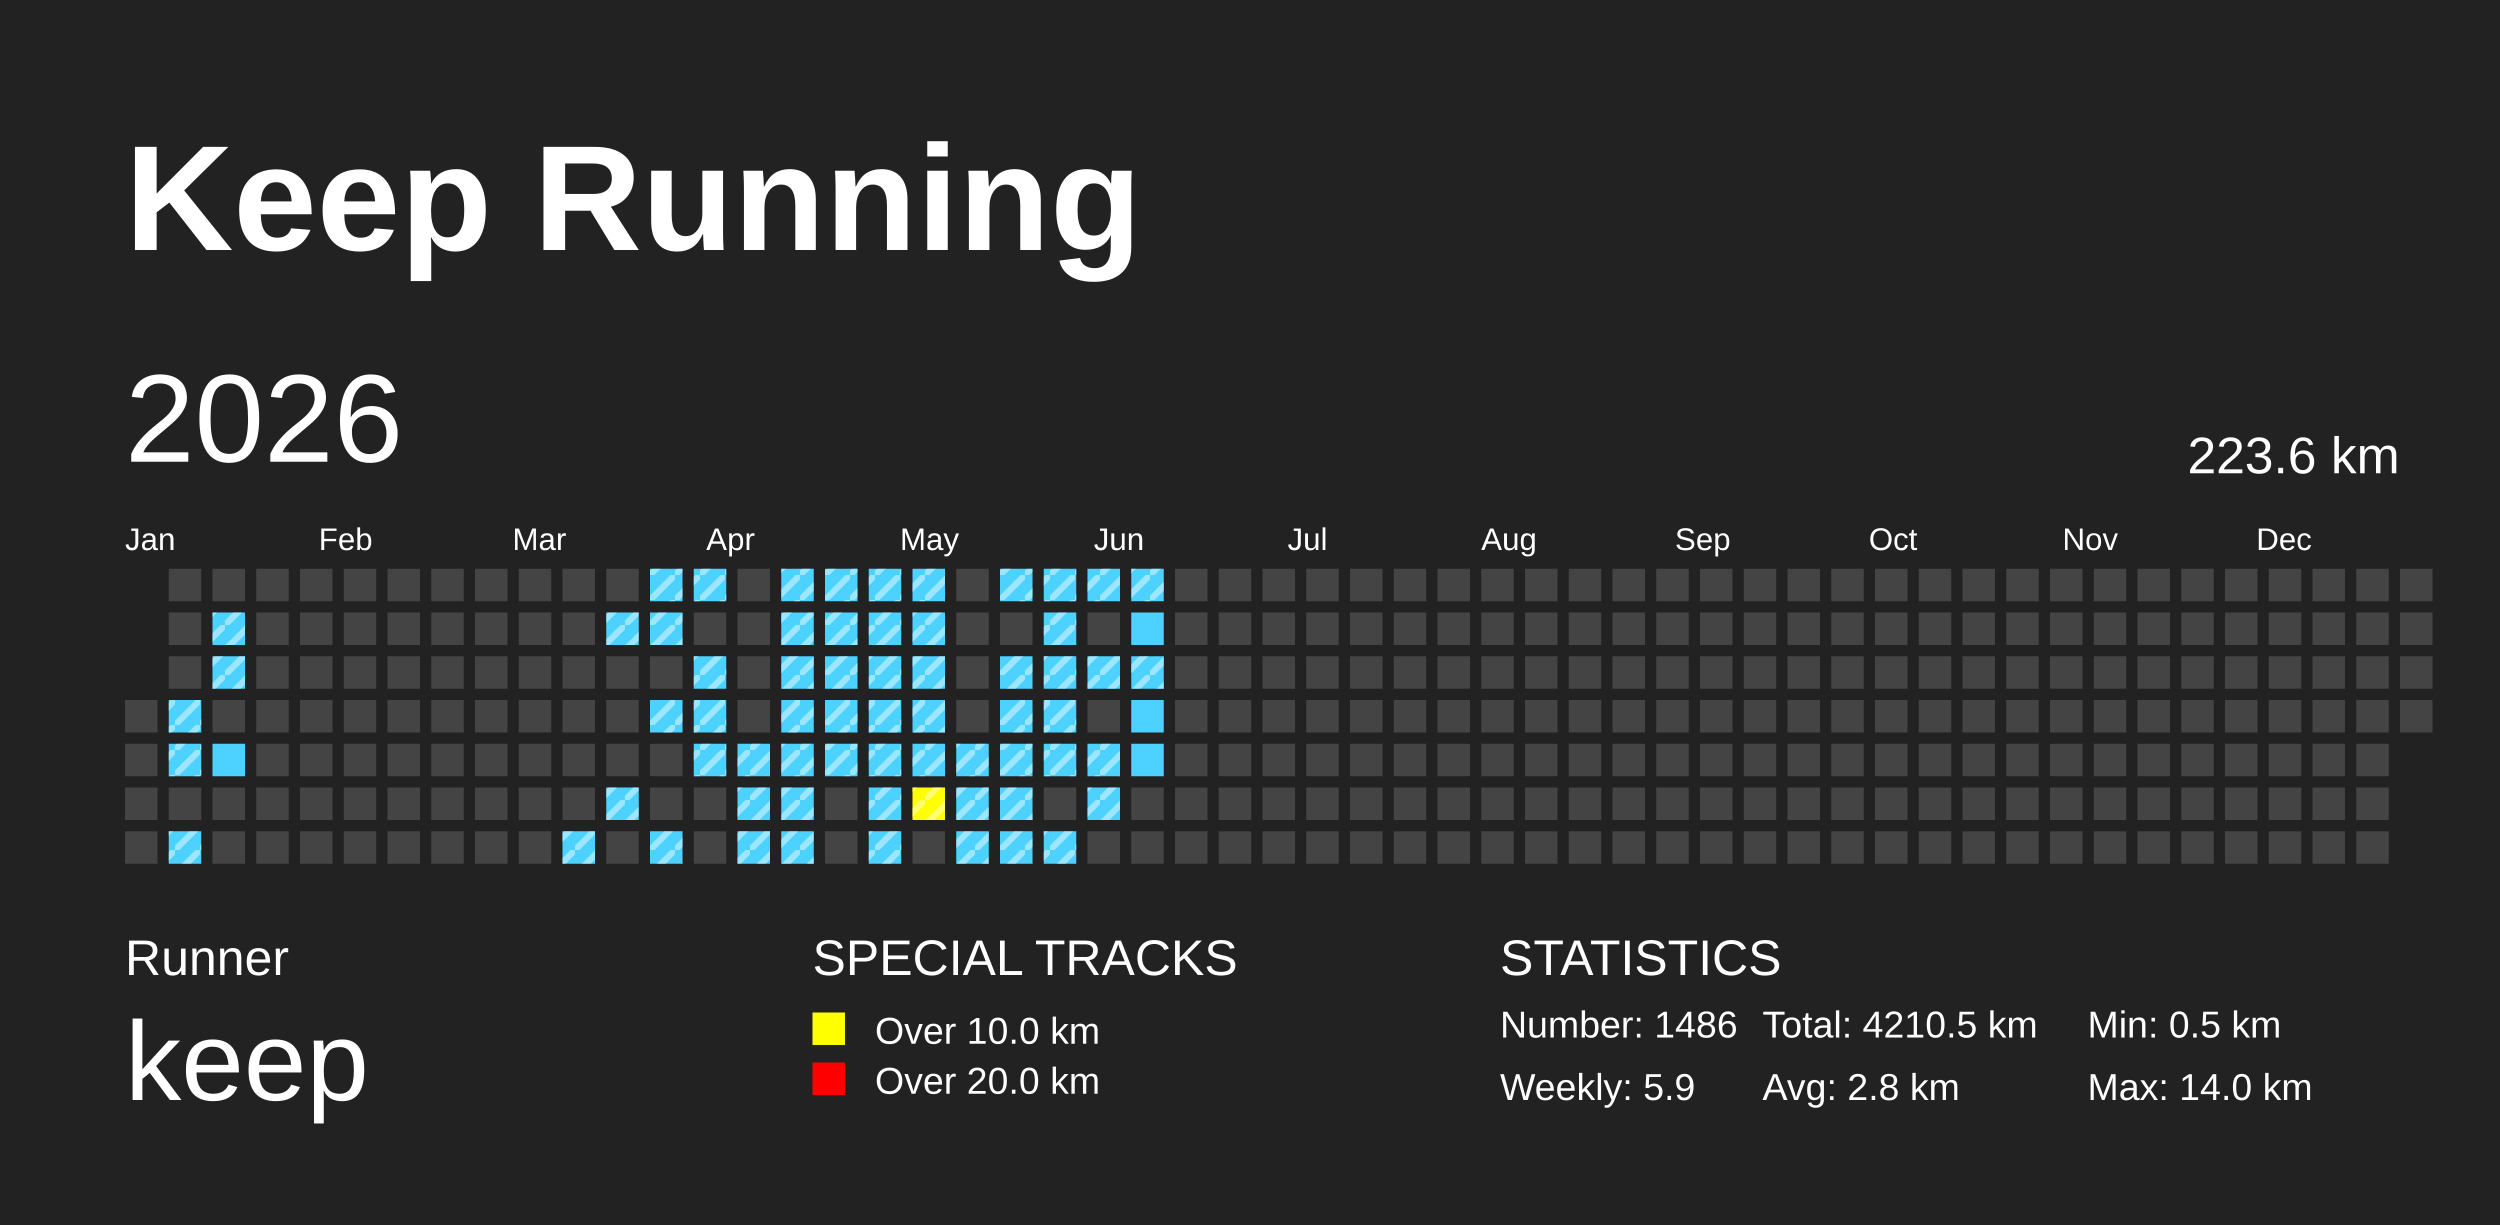
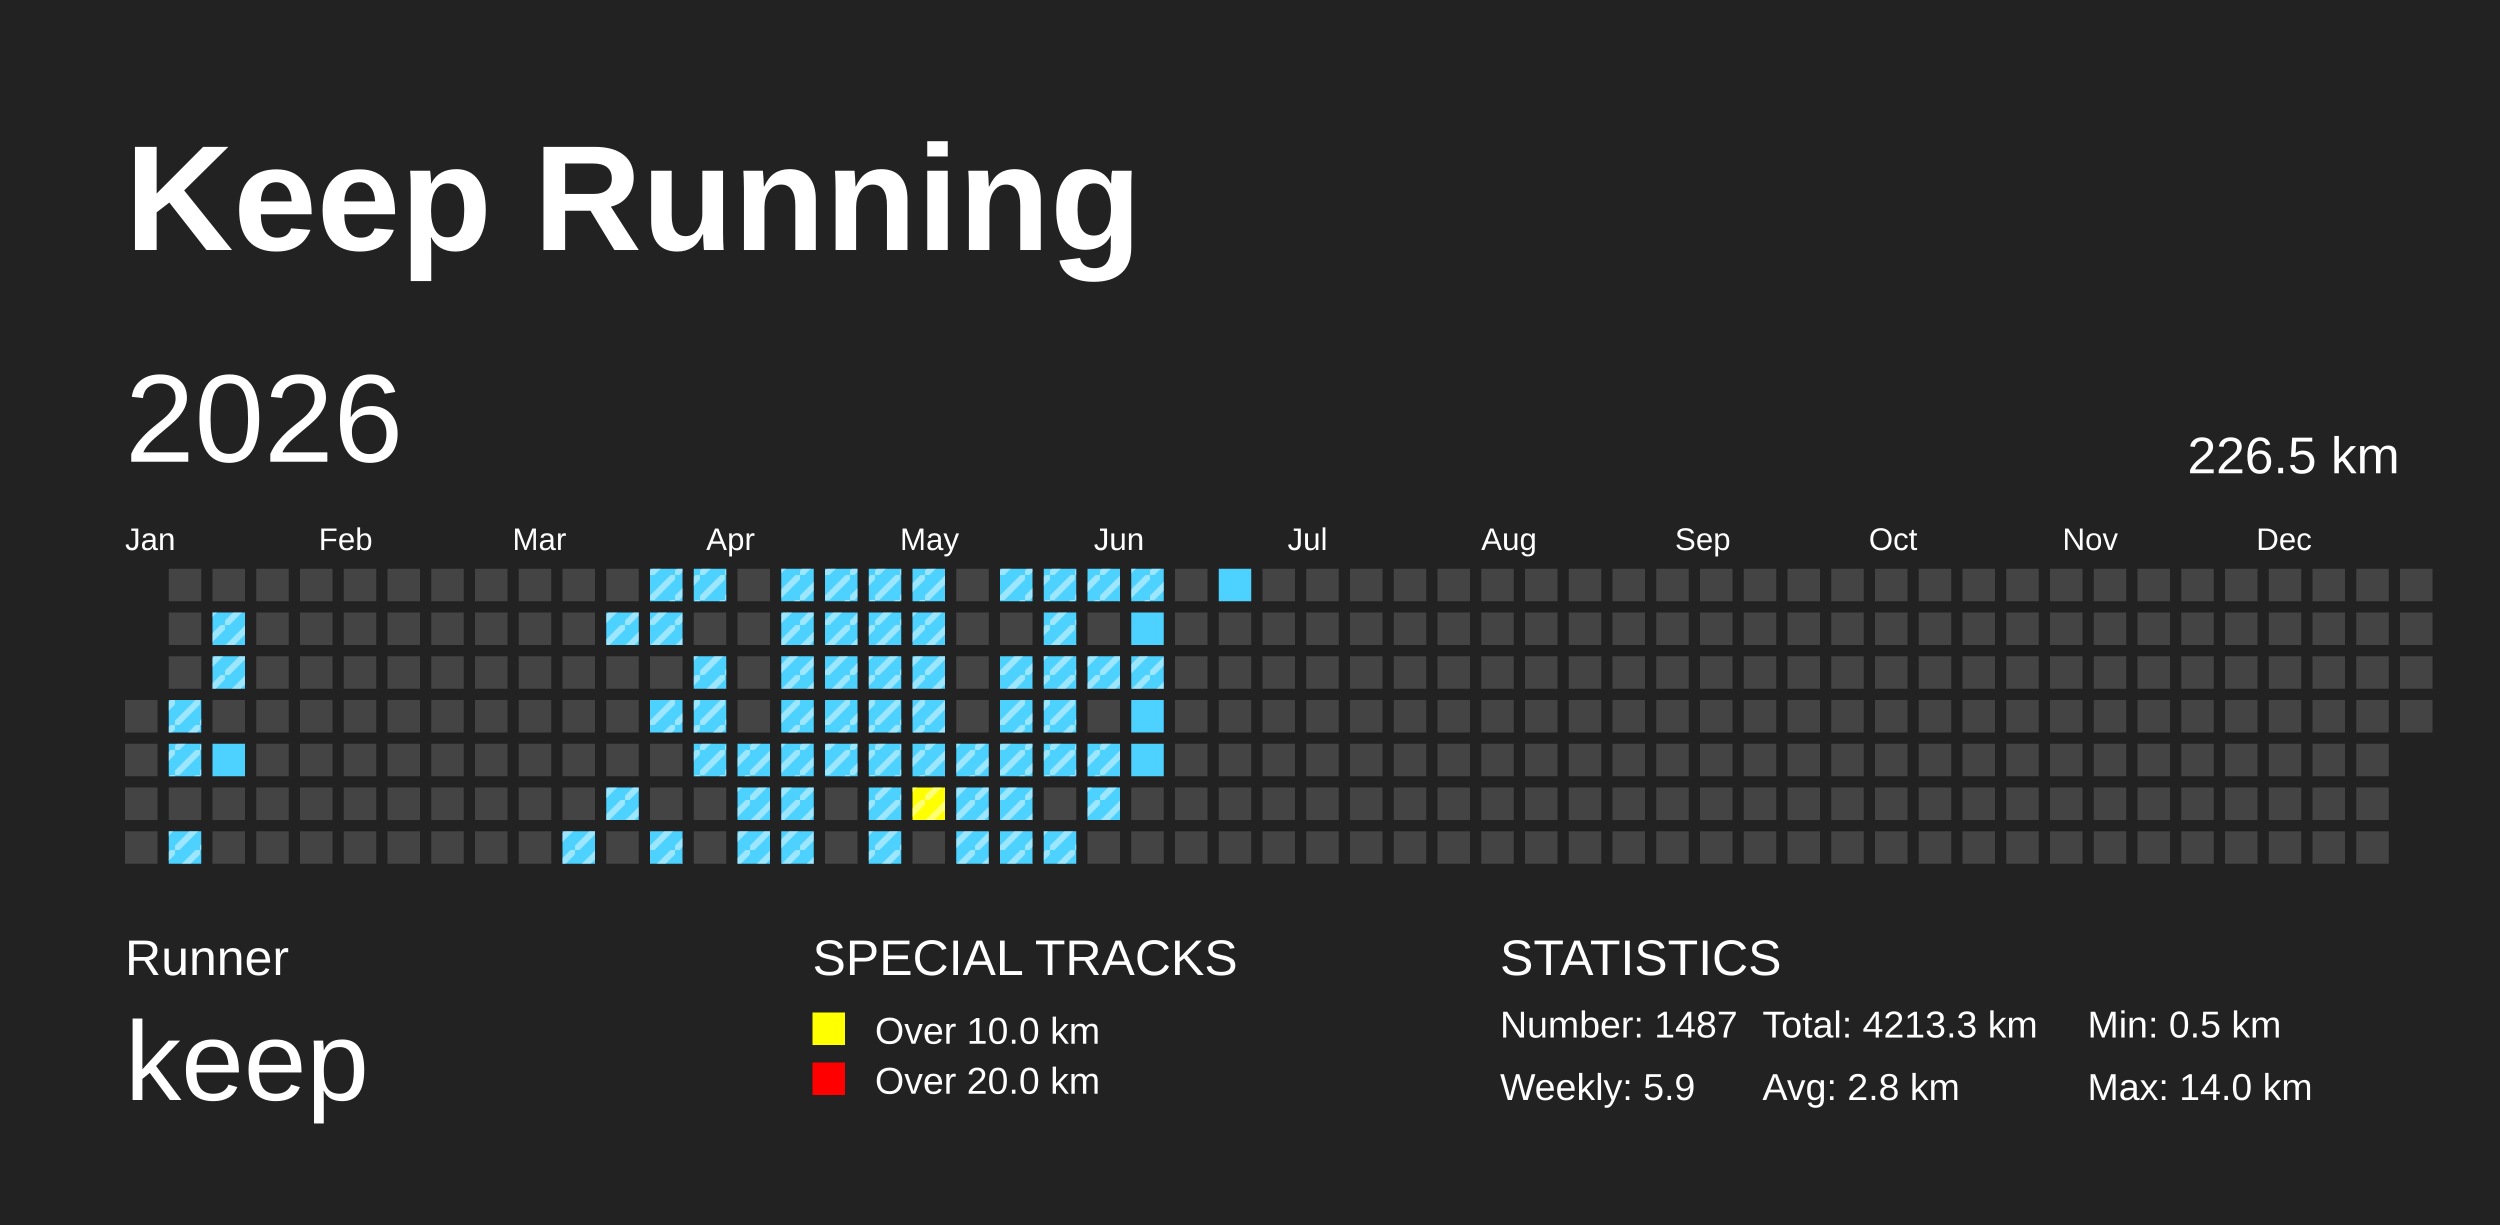
<svg xmlns="http://www.w3.org/2000/svg" baseProfile="full" height="98mm" version="1.1" viewBox="0,0,200,98" width="200mm">
  <defs>
    <pattern height="2" id="indoor-stripe" patternUnits="userSpaceOnUse" width="2">
      <line stroke="white" stroke-opacity="0.45" stroke-width="0.5" x1="0" x2="2" y1="2" y2="0" />
    </pattern>
  </defs>
  <rect fill="#222222" height="98" width="200" x="0" y="0" />
  <text fill="#FFFFFF" style="font-size:12px; font-family:Arial; font-weight:bold;" x="10" y="20">Keep Running</text>
  <text fill="#FFFFFF" style="font-size:4px; font-family:Arial" x="10" y="78">Runner</text>
  <text fill="#FFFFFF" style="font-size:9px; font-family:Arial" x="10" y="88">keep</text>
  <text fill="#FFFFFF" style="font-size:4px; font-family:Arial" x="65" y="78">SPECIAL TRACKS</text>
  <rect fill="yellow" height="2.6" width="2.6" x="65" y="81" />
  <text fill="#FFFFFF" style="font-size:3px; font-family:Arial" x="70" y="83.5">Over 10.0 km</text>
  <rect fill="red" height="2.6" width="2.6" x="65" y="85" />
  <text fill="#FFFFFF" style="font-size:3px; font-family:Arial" x="70" y="87.5">Over 20.0 km</text>
  <text fill="#FFFFFF" style="font-size:4px; font-family:Arial" x="120" y="78">STATISTICS</text>
-   <text fill="#FFFFFF" style="font-size:3px; font-family:Arial" x="120" y="83">Number: 1486</text>
+   <text fill="#FFFFFF" style="font-size:3px; font-family:Arial" x="120" y="83">Number: 1487</text>
  <text fill="#FFFFFF" style="font-size:3px; font-family:Arial" x="120" y="88">Weekly: 5.9</text>
-   <text fill="#FFFFFF" style="font-size:3px; font-family:Arial" x="141" y="83">Total: 4210.5 km</text>
+   <text fill="#FFFFFF" style="font-size:3px; font-family:Arial" x="141" y="83">Total: 4213.3 km</text>
  <text fill="#FFFFFF" style="font-size:3px; font-family:Arial" x="141" y="88">Avg: 2.8 km</text>
  <text fill="#FFFFFF" style="font-size:3px; font-family:Arial" x="167" y="83">Min: 0.5 km</text>
  <text fill="#FFFFFF" style="font-size:3px; font-family:Arial" x="167" y="88">Max: 14.0 km</text>
  <text dominant-baseline="hanging" fill="#FFFFFF" style="font-size:10.0px; font-family:Arial;" x="10" y="30">2026</text>
-   <text dominant-baseline="hanging" fill="#FFFFFF" style="font-size:4.125px; font-family:Arial;" x="175" y="35">223.6 km</text>
+   <text dominant-baseline="hanging" fill="#FFFFFF" style="font-size:4.125px; font-family:Arial;" x="175" y="35">226.5 km</text>
  <text fill="#FFFFFF" style="font-size:2.5px; font-family:Arial" x="10.0" y="44">Jan</text>
  <text fill="#FFFFFF" style="font-size:2.5px; font-family:Arial" x="25.5" y="44">Feb</text>
  <text fill="#FFFFFF" style="font-size:2.5px; font-family:Arial" x="41.0" y="44">Mar</text>
  <text fill="#FFFFFF" style="font-size:2.5px; font-family:Arial" x="56.5" y="44">Apr</text>
  <text fill="#FFFFFF" style="font-size:2.5px; font-family:Arial" x="72.0" y="44">May</text>
  <text fill="#FFFFFF" style="font-size:2.5px; font-family:Arial" x="87.5" y="44">Jun</text>
  <text fill="#FFFFFF" style="font-size:2.5px; font-family:Arial" x="103.0" y="44">Jul</text>
  <text fill="#FFFFFF" style="font-size:2.5px; font-family:Arial" x="118.5" y="44">Aug</text>
  <text fill="#FFFFFF" style="font-size:2.5px; font-family:Arial" x="134.0" y="44">Sep</text>
  <text fill="#FFFFFF" style="font-size:2.5px; font-family:Arial" x="149.5" y="44">Oct</text>
  <text fill="#FFFFFF" style="font-size:2.5px; font-family:Arial" x="165.0" y="44">Nov</text>
  <text fill="#FFFFFF" style="font-size:2.5px; font-family:Arial" x="180.5" y="44">Dec</text>
  <rect fill="#444444" height="2.6" width="2.6" x="10.0" y="56.0" />
  <rect fill="#444444" height="2.6" width="2.6" x="10.0" y="59.5" />
  <rect fill="#444444" height="2.6" width="2.6" x="10.0" y="63.0" />
  <rect fill="#444444" height="2.6" width="2.6" x="10.0" y="66.5" />
  <rect fill="#444444" height="2.6" width="2.6" x="13.5" y="45.5" />
  <rect fill="#444444" height="2.6" width="2.6" x="13.5" y="49.0" />
  <rect fill="#444444" height="2.6" width="2.6" x="13.5" y="52.5" />
  <rect fill="#4DD2FF" height="2.6" width="2.6" x="13.5" y="56.0" />
  <rect fill="url(#indoor-stripe)" height="2.6" style="pointer-events: none;" width="2.6" x="13.5" y="56.0" />
  <rect fill="#4DD2FF" height="2.6" width="2.6" x="13.5" y="59.5" />
  <rect fill="url(#indoor-stripe)" height="2.6" style="pointer-events: none;" width="2.6" x="13.5" y="59.5" />
  <rect fill="#444444" height="2.6" width="2.6" x="13.5" y="63.0" />
  <rect fill="#4DD2FF" height="2.6" width="2.6" x="13.5" y="66.5" />
  <rect fill="url(#indoor-stripe)" height="2.6" style="pointer-events: none;" width="2.6" x="13.5" y="66.5" />
  <rect fill="#444444" height="2.6" width="2.6" x="17.0" y="45.5" />
  <rect fill="#4DD2FF" height="2.6" width="2.6" x="17.0" y="49.0" />
  <rect fill="url(#indoor-stripe)" height="2.6" style="pointer-events: none;" width="2.6" x="17.0" y="49.0" />
  <rect fill="#4DD2FF" height="2.6" width="2.6" x="17.0" y="52.5" />
  <rect fill="url(#indoor-stripe)" height="2.6" style="pointer-events: none;" width="2.6" x="17.0" y="52.5" />
  <rect fill="#444444" height="2.6" width="2.6" x="17.0" y="56.0" />
  <rect fill="#4DD2FF" height="2.6" width="2.6" x="17.0" y="59.5" />
  <rect fill="#444444" height="2.6" width="2.6" x="17.0" y="63.0" />
  <rect fill="#444444" height="2.6" width="2.6" x="17.0" y="66.5" />
  <rect fill="#444444" height="2.6" width="2.6" x="20.5" y="45.5" />
  <rect fill="#444444" height="2.6" width="2.6" x="20.5" y="49.0" />
  <rect fill="#444444" height="2.6" width="2.6" x="20.5" y="52.5" />
  <rect fill="#444444" height="2.6" width="2.6" x="20.5" y="56.0" />
  <rect fill="#444444" height="2.6" width="2.6" x="20.5" y="59.5" />
  <rect fill="#444444" height="2.6" width="2.6" x="20.5" y="63.0" />
  <rect fill="#444444" height="2.6" width="2.6" x="20.5" y="66.5" />
  <rect fill="#444444" height="2.6" width="2.6" x="24.0" y="45.5" />
  <rect fill="#444444" height="2.6" width="2.6" x="24.0" y="49.0" />
  <rect fill="#444444" height="2.6" width="2.6" x="24.0" y="52.5" />
  <rect fill="#444444" height="2.6" width="2.6" x="24.0" y="56.0" />
  <rect fill="#444444" height="2.6" width="2.6" x="24.0" y="59.5" />
  <rect fill="#444444" height="2.6" width="2.6" x="24.0" y="63.0" />
  <rect fill="#444444" height="2.6" width="2.6" x="24.0" y="66.5" />
  <rect fill="#444444" height="2.6" width="2.6" x="27.5" y="45.5" />
  <rect fill="#444444" height="2.6" width="2.6" x="27.5" y="49.0" />
  <rect fill="#444444" height="2.6" width="2.6" x="27.5" y="52.5" />
  <rect fill="#444444" height="2.6" width="2.6" x="27.5" y="56.0" />
  <rect fill="#444444" height="2.6" width="2.6" x="27.5" y="59.5" />
  <rect fill="#444444" height="2.6" width="2.6" x="27.5" y="63.0" />
  <rect fill="#444444" height="2.6" width="2.6" x="27.5" y="66.5" />
  <rect fill="#444444" height="2.6" width="2.6" x="31.0" y="45.5" />
  <rect fill="#444444" height="2.6" width="2.6" x="31.0" y="49.0" />
  <rect fill="#444444" height="2.6" width="2.6" x="31.0" y="52.5" />
  <rect fill="#444444" height="2.6" width="2.6" x="31.0" y="56.0" />
  <rect fill="#444444" height="2.6" width="2.6" x="31.0" y="59.5" />
  <rect fill="#444444" height="2.6" width="2.6" x="31.0" y="63.0" />
  <rect fill="#444444" height="2.6" width="2.6" x="31.0" y="66.5" />
  <rect fill="#444444" height="2.6" width="2.6" x="34.5" y="45.5" />
  <rect fill="#444444" height="2.6" width="2.6" x="34.5" y="49.0" />
  <rect fill="#444444" height="2.6" width="2.6" x="34.5" y="52.5" />
  <rect fill="#444444" height="2.6" width="2.6" x="34.5" y="56.0" />
  <rect fill="#444444" height="2.6" width="2.6" x="34.5" y="59.5" />
  <rect fill="#444444" height="2.6" width="2.6" x="34.5" y="63.0" />
  <rect fill="#444444" height="2.6" width="2.6" x="34.5" y="66.5" />
  <rect fill="#444444" height="2.6" width="2.6" x="38.0" y="45.5" />
  <rect fill="#444444" height="2.6" width="2.6" x="38.0" y="49.0" />
  <rect fill="#444444" height="2.6" width="2.6" x="38.0" y="52.5" />
  <rect fill="#444444" height="2.6" width="2.6" x="38.0" y="56.0" />
  <rect fill="#444444" height="2.6" width="2.6" x="38.0" y="59.5" />
  <rect fill="#444444" height="2.6" width="2.6" x="38.0" y="63.0" />
  <rect fill="#444444" height="2.6" width="2.6" x="38.0" y="66.5" />
  <rect fill="#444444" height="2.6" width="2.6" x="41.5" y="45.5" />
  <rect fill="#444444" height="2.6" width="2.6" x="41.5" y="49.0" />
  <rect fill="#444444" height="2.6" width="2.6" x="41.5" y="52.5" />
  <rect fill="#444444" height="2.6" width="2.6" x="41.5" y="56.0" />
  <rect fill="#444444" height="2.6" width="2.6" x="41.5" y="59.5" />
  <rect fill="#444444" height="2.6" width="2.6" x="41.5" y="63.0" />
  <rect fill="#444444" height="2.6" width="2.6" x="41.5" y="66.5" />
  <rect fill="#444444" height="2.6" width="2.6" x="45.0" y="45.5" />
  <rect fill="#444444" height="2.6" width="2.6" x="45.0" y="49.0" />
  <rect fill="#444444" height="2.6" width="2.6" x="45.0" y="52.5" />
  <rect fill="#444444" height="2.6" width="2.6" x="45.0" y="56.0" />
  <rect fill="#444444" height="2.6" width="2.6" x="45.0" y="59.5" />
  <rect fill="#444444" height="2.6" width="2.6" x="45.0" y="63.0" />
  <rect fill="#4DD2FF" height="2.6" width="2.6" x="45.0" y="66.5" />
  <rect fill="url(#indoor-stripe)" height="2.6" style="pointer-events: none;" width="2.6" x="45.0" y="66.5" />
  <rect fill="#444444" height="2.6" width="2.6" x="48.5" y="45.5" />
  <rect fill="#4DD2FF" height="2.6" width="2.6" x="48.5" y="49.0" />
  <rect fill="url(#indoor-stripe)" height="2.6" style="pointer-events: none;" width="2.6" x="48.5" y="49.0" />
  <rect fill="#444444" height="2.6" width="2.6" x="48.5" y="52.5" />
  <rect fill="#444444" height="2.6" width="2.6" x="48.5" y="56.0" />
  <rect fill="#444444" height="2.6" width="2.6" x="48.5" y="59.5" />
  <rect fill="#4DD2FF" height="2.6" width="2.6" x="48.5" y="63.0" />
  <rect fill="url(#indoor-stripe)" height="2.6" style="pointer-events: none;" width="2.6" x="48.5" y="63.0" />
  <rect fill="#444444" height="2.6" width="2.6" x="48.5" y="66.5" />
  <rect fill="#4DD2FF" height="2.6" width="2.6" x="52.0" y="45.5" />
  <rect fill="url(#indoor-stripe)" height="2.6" style="pointer-events: none;" width="2.6" x="52.0" y="45.5" />
  <rect fill="#4DD2FF" height="2.6" width="2.6" x="52.0" y="49.0" />
  <rect fill="url(#indoor-stripe)" height="2.6" style="pointer-events: none;" width="2.6" x="52.0" y="49.0" />
  <rect fill="#444444" height="2.6" width="2.6" x="52.0" y="52.5" />
  <rect fill="#4DD2FF" height="2.6" width="2.6" x="52.0" y="56.0" />
  <rect fill="url(#indoor-stripe)" height="2.6" style="pointer-events: none;" width="2.6" x="52.0" y="56.0" />
  <rect fill="#444444" height="2.6" width="2.6" x="52.0" y="59.5" />
  <rect fill="#444444" height="2.6" width="2.6" x="52.0" y="63.0" />
  <rect fill="#4DD2FF" height="2.6" width="2.6" x="52.0" y="66.5" />
  <rect fill="url(#indoor-stripe)" height="2.6" style="pointer-events: none;" width="2.6" x="52.0" y="66.5" />
  <rect fill="#4DD2FF" height="2.6" width="2.6" x="55.5" y="45.5" />
  <rect fill="url(#indoor-stripe)" height="2.6" style="pointer-events: none;" width="2.6" x="55.5" y="45.5" />
  <rect fill="#444444" height="2.6" width="2.6" x="55.5" y="49.0" />
  <rect fill="#4DD2FF" height="2.6" width="2.6" x="55.5" y="52.5" />
  <rect fill="url(#indoor-stripe)" height="2.6" style="pointer-events: none;" width="2.6" x="55.5" y="52.5" />
  <rect fill="#4DD2FF" height="2.6" width="2.6" x="55.5" y="56.0" />
  <rect fill="url(#indoor-stripe)" height="2.6" style="pointer-events: none;" width="2.6" x="55.5" y="56.0" />
  <rect fill="#4DD2FF" height="2.6" width="2.6" x="55.5" y="59.5" />
  <rect fill="url(#indoor-stripe)" height="2.6" style="pointer-events: none;" width="2.6" x="55.5" y="59.5" />
  <rect fill="#444444" height="2.6" width="2.6" x="55.5" y="63.0" />
  <rect fill="#444444" height="2.6" width="2.6" x="55.5" y="66.5" />
  <rect fill="#444444" height="2.6" width="2.6" x="59.0" y="45.5" />
  <rect fill="#444444" height="2.6" width="2.6" x="59.0" y="49.0" />
  <rect fill="#444444" height="2.6" width="2.6" x="59.0" y="52.5" />
  <rect fill="#444444" height="2.6" width="2.6" x="59.0" y="56.0" />
  <rect fill="#4DD2FF" height="2.6" width="2.6" x="59.0" y="59.5" />
  <rect fill="url(#indoor-stripe)" height="2.6" style="pointer-events: none;" width="2.6" x="59.0" y="59.5" />
  <rect fill="#4DD2FF" height="2.6" width="2.6" x="59.0" y="63.0" />
  <rect fill="url(#indoor-stripe)" height="2.6" style="pointer-events: none;" width="2.6" x="59.0" y="63.0" />
  <rect fill="#4DD2FF" height="2.6" width="2.6" x="59.0" y="66.5" />
  <rect fill="url(#indoor-stripe)" height="2.6" style="pointer-events: none;" width="2.6" x="59.0" y="66.5" />
  <rect fill="#4DD2FF" height="2.6" width="2.6" x="62.5" y="45.5" />
  <rect fill="url(#indoor-stripe)" height="2.6" style="pointer-events: none;" width="2.6" x="62.5" y="45.5" />
  <rect fill="#4DD2FF" height="2.6" width="2.6" x="62.5" y="49.0" />
  <rect fill="url(#indoor-stripe)" height="2.6" style="pointer-events: none;" width="2.6" x="62.5" y="49.0" />
  <rect fill="#4DD2FF" height="2.6" width="2.6" x="62.5" y="52.5" />
  <rect fill="url(#indoor-stripe)" height="2.6" style="pointer-events: none;" width="2.6" x="62.5" y="52.5" />
  <rect fill="#4DD2FF" height="2.6" width="2.6" x="62.5" y="56.0" />
  <rect fill="url(#indoor-stripe)" height="2.6" style="pointer-events: none;" width="2.6" x="62.5" y="56.0" />
  <rect fill="#4DD2FF" height="2.6" width="2.6" x="62.5" y="59.5" />
  <rect fill="url(#indoor-stripe)" height="2.6" style="pointer-events: none;" width="2.6" x="62.5" y="59.5" />
  <rect fill="#4DD2FF" height="2.6" width="2.6" x="62.5" y="63.0" />
  <rect fill="url(#indoor-stripe)" height="2.6" style="pointer-events: none;" width="2.6" x="62.5" y="63.0" />
  <rect fill="#4DD2FF" height="2.6" width="2.6" x="62.5" y="66.5" />
  <rect fill="url(#indoor-stripe)" height="2.6" style="pointer-events: none;" width="2.6" x="62.5" y="66.5" />
  <rect fill="#4DD2FF" height="2.6" width="2.6" x="66.0" y="45.5" />
  <rect fill="url(#indoor-stripe)" height="2.6" style="pointer-events: none;" width="2.6" x="66.0" y="45.5" />
  <rect fill="#4DD2FF" height="2.6" width="2.6" x="66.0" y="49.0" />
  <rect fill="url(#indoor-stripe)" height="2.6" style="pointer-events: none;" width="2.6" x="66.0" y="49.0" />
  <rect fill="#4DD2FF" height="2.6" width="2.6" x="66.0" y="52.5" />
  <rect fill="url(#indoor-stripe)" height="2.6" style="pointer-events: none;" width="2.6" x="66.0" y="52.5" />
  <rect fill="#4DD2FF" height="2.6" width="2.6" x="66.0" y="56.0" />
  <rect fill="url(#indoor-stripe)" height="2.6" style="pointer-events: none;" width="2.6" x="66.0" y="56.0" />
  <rect fill="#4DD2FF" height="2.6" width="2.6" x="66.0" y="59.5" />
  <rect fill="url(#indoor-stripe)" height="2.6" style="pointer-events: none;" width="2.6" x="66.0" y="59.5" />
  <rect fill="#444444" height="2.6" width="2.6" x="66.0" y="63.0" />
  <rect fill="#444444" height="2.6" width="2.6" x="66.0" y="66.5" />
  <rect fill="#4DD2FF" height="2.6" width="2.6" x="69.5" y="45.5" />
  <rect fill="url(#indoor-stripe)" height="2.6" style="pointer-events: none;" width="2.6" x="69.5" y="45.5" />
  <rect fill="#4DD2FF" height="2.6" width="2.6" x="69.5" y="49.0" />
  <rect fill="url(#indoor-stripe)" height="2.6" style="pointer-events: none;" width="2.6" x="69.5" y="49.0" />
  <rect fill="#4DD2FF" height="2.6" width="2.6" x="69.5" y="52.5" />
  <rect fill="url(#indoor-stripe)" height="2.6" style="pointer-events: none;" width="2.6" x="69.5" y="52.5" />
  <rect fill="#4DD2FF" height="2.6" width="2.6" x="69.5" y="56.0" />
  <rect fill="url(#indoor-stripe)" height="2.6" style="pointer-events: none;" width="2.6" x="69.5" y="56.0" />
  <rect fill="#4DD2FF" height="2.6" width="2.6" x="69.5" y="59.5" />
  <rect fill="url(#indoor-stripe)" height="2.6" style="pointer-events: none;" width="2.6" x="69.5" y="59.5" />
  <rect fill="#4DD2FF" height="2.6" width="2.6" x="69.5" y="63.0" />
  <rect fill="url(#indoor-stripe)" height="2.6" style="pointer-events: none;" width="2.6" x="69.5" y="63.0" />
  <rect fill="#4DD2FF" height="2.6" width="2.6" x="69.5" y="66.5" />
  <rect fill="url(#indoor-stripe)" height="2.6" style="pointer-events: none;" width="2.6" x="69.5" y="66.5" />
  <rect fill="#4DD2FF" height="2.6" width="2.6" x="73.0" y="45.5" />
  <rect fill="url(#indoor-stripe)" height="2.6" style="pointer-events: none;" width="2.6" x="73.0" y="45.5" />
  <rect fill="#4DD2FF" height="2.6" width="2.6" x="73.0" y="49.0" />
  <rect fill="url(#indoor-stripe)" height="2.6" style="pointer-events: none;" width="2.6" x="73.0" y="49.0" />
  <rect fill="#4DD2FF" height="2.6" width="2.6" x="73.0" y="52.5" />
  <rect fill="url(#indoor-stripe)" height="2.6" style="pointer-events: none;" width="2.6" x="73.0" y="52.5" />
  <rect fill="#4DD2FF" height="2.6" width="2.6" x="73.0" y="56.0" />
  <rect fill="url(#indoor-stripe)" height="2.6" style="pointer-events: none;" width="2.6" x="73.0" y="56.0" />
  <rect fill="#4DD2FF" height="2.6" width="2.6" x="73.0" y="59.5" />
  <rect fill="url(#indoor-stripe)" height="2.6" style="pointer-events: none;" width="2.6" x="73.0" y="59.5" />
  <rect fill="yellow" height="2.6" width="2.6" x="73.0" y="63.0" />
  <rect fill="url(#indoor-stripe)" height="2.6" style="pointer-events: none;" width="2.6" x="73.0" y="63.0" />
  <rect fill="#444444" height="2.6" width="2.6" x="73.0" y="66.5" />
  <rect fill="#444444" height="2.6" width="2.6" x="76.5" y="45.5" />
  <rect fill="#444444" height="2.6" width="2.6" x="76.5" y="49.0" />
  <rect fill="#444444" height="2.6" width="2.6" x="76.5" y="52.5" />
  <rect fill="#444444" height="2.6" width="2.6" x="76.5" y="56.0" />
  <rect fill="#4DD2FF" height="2.6" width="2.6" x="76.5" y="59.5" />
  <rect fill="url(#indoor-stripe)" height="2.6" style="pointer-events: none;" width="2.6" x="76.5" y="59.5" />
  <rect fill="#4DD2FF" height="2.6" width="2.6" x="76.5" y="63.0" />
  <rect fill="url(#indoor-stripe)" height="2.6" style="pointer-events: none;" width="2.6" x="76.5" y="63.0" />
  <rect fill="#4DD2FF" height="2.6" width="2.6" x="76.5" y="66.5" />
  <rect fill="url(#indoor-stripe)" height="2.6" style="pointer-events: none;" width="2.6" x="76.5" y="66.5" />
  <rect fill="#4DD2FF" height="2.6" width="2.6" x="80.0" y="45.5" />
  <rect fill="url(#indoor-stripe)" height="2.6" style="pointer-events: none;" width="2.6" x="80.0" y="45.5" />
  <rect fill="#444444" height="2.6" width="2.6" x="80.0" y="49.0" />
  <rect fill="#4DD2FF" height="2.6" width="2.6" x="80.0" y="52.5" />
  <rect fill="url(#indoor-stripe)" height="2.6" style="pointer-events: none;" width="2.6" x="80.0" y="52.5" />
  <rect fill="#4DD2FF" height="2.6" width="2.6" x="80.0" y="56.0" />
  <rect fill="url(#indoor-stripe)" height="2.6" style="pointer-events: none;" width="2.6" x="80.0" y="56.0" />
  <rect fill="#4DD2FF" height="2.6" width="2.6" x="80.0" y="59.5" />
  <rect fill="url(#indoor-stripe)" height="2.6" style="pointer-events: none;" width="2.6" x="80.0" y="59.5" />
  <rect fill="#4DD2FF" height="2.6" width="2.6" x="80.0" y="63.0" />
  <rect fill="url(#indoor-stripe)" height="2.6" style="pointer-events: none;" width="2.6" x="80.0" y="63.0" />
  <rect fill="#4DD2FF" height="2.6" width="2.6" x="80.0" y="66.5" />
  <rect fill="url(#indoor-stripe)" height="2.6" style="pointer-events: none;" width="2.6" x="80.0" y="66.5" />
  <rect fill="#4DD2FF" height="2.6" width="2.6" x="83.5" y="45.5" />
  <rect fill="url(#indoor-stripe)" height="2.6" style="pointer-events: none;" width="2.6" x="83.5" y="45.5" />
  <rect fill="#4DD2FF" height="2.6" width="2.6" x="83.5" y="49.0" />
  <rect fill="url(#indoor-stripe)" height="2.6" style="pointer-events: none;" width="2.6" x="83.5" y="49.0" />
  <rect fill="#4DD2FF" height="2.6" width="2.6" x="83.5" y="52.5" />
  <rect fill="url(#indoor-stripe)" height="2.6" style="pointer-events: none;" width="2.6" x="83.5" y="52.5" />
  <rect fill="#4DD2FF" height="2.6" width="2.6" x="83.5" y="56.0" />
  <rect fill="url(#indoor-stripe)" height="2.6" style="pointer-events: none;" width="2.6" x="83.5" y="56.0" />
  <rect fill="#4DD2FF" height="2.6" width="2.6" x="83.5" y="59.5" />
  <rect fill="url(#indoor-stripe)" height="2.6" style="pointer-events: none;" width="2.6" x="83.5" y="59.5" />
  <rect fill="#444444" height="2.6" width="2.6" x="83.5" y="63.0" />
  <rect fill="#4DD2FF" height="2.6" width="2.6" x="83.5" y="66.5" />
  <rect fill="url(#indoor-stripe)" height="2.6" style="pointer-events: none;" width="2.6" x="83.5" y="66.5" />
  <rect fill="#4DD2FF" height="2.6" width="2.6" x="87.0" y="45.5" />
  <rect fill="url(#indoor-stripe)" height="2.6" style="pointer-events: none;" width="2.6" x="87.0" y="45.5" />
  <rect fill="#444444" height="2.6" width="2.6" x="87.0" y="49.0" />
  <rect fill="#4DD2FF" height="2.6" width="2.6" x="87.0" y="52.5" />
  <rect fill="url(#indoor-stripe)" height="2.6" style="pointer-events: none;" width="2.6" x="87.0" y="52.5" />
  <rect fill="#444444" height="2.6" width="2.6" x="87.0" y="56.0" />
  <rect fill="#4DD2FF" height="2.6" width="2.6" x="87.0" y="59.5" />
  <rect fill="url(#indoor-stripe)" height="2.6" style="pointer-events: none;" width="2.6" x="87.0" y="59.5" />
  <rect fill="#4DD2FF" height="2.6" width="2.6" x="87.0" y="63.0" />
  <rect fill="url(#indoor-stripe)" height="2.6" style="pointer-events: none;" width="2.6" x="87.0" y="63.0" />
  <rect fill="#444444" height="2.6" width="2.6" x="87.0" y="66.5" />
  <rect fill="#4DD2FF" height="2.6" width="2.6" x="90.5" y="45.5" />
  <rect fill="url(#indoor-stripe)" height="2.6" style="pointer-events: none;" width="2.6" x="90.5" y="45.5" />
  <rect fill="#4DD2FF" height="2.6" width="2.6" x="90.5" y="49.0" />
  <rect fill="#4DD2FF" height="2.6" width="2.6" x="90.5" y="52.5" />
  <rect fill="url(#indoor-stripe)" height="2.6" style="pointer-events: none;" width="2.6" x="90.5" y="52.5" />
  <rect fill="#4DD2FF" height="2.6" width="2.6" x="90.5" y="56.0" />
  <rect fill="#4DD2FF" height="2.6" width="2.6" x="90.5" y="59.5" />
  <rect fill="#444444" height="2.6" width="2.6" x="90.5" y="63.0" />
  <rect fill="#444444" height="2.6" width="2.6" x="90.5" y="66.5" />
  <rect fill="#444444" height="2.6" width="2.6" x="94.0" y="45.5" />
  <rect fill="#444444" height="2.6" width="2.6" x="94.0" y="49.0" />
  <rect fill="#444444" height="2.6" width="2.6" x="94.0" y="52.5" />
  <rect fill="#444444" height="2.6" width="2.6" x="94.0" y="56.0" />
  <rect fill="#444444" height="2.6" width="2.6" x="94.0" y="59.5" />
  <rect fill="#444444" height="2.6" width="2.6" x="94.0" y="63.0" />
  <rect fill="#444444" height="2.6" width="2.6" x="94.0" y="66.5" />
-   <rect fill="#444444" height="2.6" width="2.6" x="97.5" y="45.5" />
+   <rect fill="#4DD2FF" height="2.6" width="2.6" x="97.5" y="45.5" />
  <rect fill="#444444" height="2.6" width="2.6" x="97.5" y="49.0" />
  <rect fill="#444444" height="2.6" width="2.6" x="97.5" y="52.5" />
  <rect fill="#444444" height="2.6" width="2.6" x="97.5" y="56.0" />
  <rect fill="#444444" height="2.6" width="2.6" x="97.5" y="59.5" />
  <rect fill="#444444" height="2.6" width="2.6" x="97.5" y="63.0" />
  <rect fill="#444444" height="2.6" width="2.6" x="97.5" y="66.5" />
  <rect fill="#444444" height="2.6" width="2.6" x="101.0" y="45.5" />
  <rect fill="#444444" height="2.6" width="2.6" x="101.0" y="49.0" />
  <rect fill="#444444" height="2.6" width="2.6" x="101.0" y="52.5" />
  <rect fill="#444444" height="2.6" width="2.6" x="101.0" y="56.0" />
  <rect fill="#444444" height="2.6" width="2.6" x="101.0" y="59.5" />
  <rect fill="#444444" height="2.6" width="2.6" x="101.0" y="63.0" />
  <rect fill="#444444" height="2.6" width="2.6" x="101.0" y="66.5" />
  <rect fill="#444444" height="2.6" width="2.6" x="104.5" y="45.5" />
  <rect fill="#444444" height="2.6" width="2.6" x="104.5" y="49.0" />
  <rect fill="#444444" height="2.6" width="2.6" x="104.5" y="52.5" />
  <rect fill="#444444" height="2.6" width="2.6" x="104.5" y="56.0" />
  <rect fill="#444444" height="2.6" width="2.6" x="104.5" y="59.5" />
  <rect fill="#444444" height="2.6" width="2.6" x="104.5" y="63.0" />
  <rect fill="#444444" height="2.6" width="2.6" x="104.5" y="66.5" />
  <rect fill="#444444" height="2.6" width="2.6" x="108.0" y="45.5" />
  <rect fill="#444444" height="2.6" width="2.6" x="108.0" y="49.0" />
  <rect fill="#444444" height="2.6" width="2.6" x="108.0" y="52.5" />
  <rect fill="#444444" height="2.6" width="2.6" x="108.0" y="56.0" />
  <rect fill="#444444" height="2.6" width="2.6" x="108.0" y="59.5" />
  <rect fill="#444444" height="2.6" width="2.6" x="108.0" y="63.0" />
  <rect fill="#444444" height="2.6" width="2.6" x="108.0" y="66.5" />
  <rect fill="#444444" height="2.6" width="2.6" x="111.5" y="45.5" />
  <rect fill="#444444" height="2.6" width="2.6" x="111.5" y="49.0" />
  <rect fill="#444444" height="2.6" width="2.6" x="111.5" y="52.5" />
  <rect fill="#444444" height="2.6" width="2.6" x="111.5" y="56.0" />
  <rect fill="#444444" height="2.6" width="2.6" x="111.5" y="59.5" />
  <rect fill="#444444" height="2.6" width="2.6" x="111.5" y="63.0" />
  <rect fill="#444444" height="2.6" width="2.6" x="111.5" y="66.5" />
  <rect fill="#444444" height="2.6" width="2.6" x="115.0" y="45.5" />
  <rect fill="#444444" height="2.6" width="2.6" x="115.0" y="49.0" />
  <rect fill="#444444" height="2.6" width="2.6" x="115.0" y="52.5" />
  <rect fill="#444444" height="2.6" width="2.6" x="115.0" y="56.0" />
  <rect fill="#444444" height="2.6" width="2.6" x="115.0" y="59.5" />
  <rect fill="#444444" height="2.6" width="2.6" x="115.0" y="63.0" />
  <rect fill="#444444" height="2.6" width="2.6" x="115.0" y="66.5" />
  <rect fill="#444444" height="2.6" width="2.6" x="118.5" y="45.5" />
  <rect fill="#444444" height="2.6" width="2.6" x="118.5" y="49.0" />
  <rect fill="#444444" height="2.6" width="2.6" x="118.5" y="52.5" />
  <rect fill="#444444" height="2.6" width="2.6" x="118.5" y="56.0" />
  <rect fill="#444444" height="2.6" width="2.6" x="118.5" y="59.5" />
  <rect fill="#444444" height="2.6" width="2.6" x="118.5" y="63.0" />
  <rect fill="#444444" height="2.6" width="2.6" x="118.5" y="66.5" />
  <rect fill="#444444" height="2.6" width="2.6" x="122.0" y="45.5" />
  <rect fill="#444444" height="2.6" width="2.6" x="122.0" y="49.0" />
  <rect fill="#444444" height="2.6" width="2.6" x="122.0" y="52.5" />
  <rect fill="#444444" height="2.6" width="2.6" x="122.0" y="56.0" />
  <rect fill="#444444" height="2.6" width="2.6" x="122.0" y="59.5" />
  <rect fill="#444444" height="2.6" width="2.6" x="122.0" y="63.0" />
  <rect fill="#444444" height="2.6" width="2.6" x="122.0" y="66.5" />
  <rect fill="#444444" height="2.6" width="2.6" x="125.5" y="45.5" />
  <rect fill="#444444" height="2.6" width="2.6" x="125.5" y="49.0" />
  <rect fill="#444444" height="2.6" width="2.6" x="125.5" y="52.5" />
  <rect fill="#444444" height="2.6" width="2.6" x="125.5" y="56.0" />
  <rect fill="#444444" height="2.6" width="2.6" x="125.5" y="59.5" />
  <rect fill="#444444" height="2.6" width="2.6" x="125.5" y="63.0" />
  <rect fill="#444444" height="2.6" width="2.6" x="125.5" y="66.5" />
  <rect fill="#444444" height="2.6" width="2.6" x="129.0" y="45.5" />
  <rect fill="#444444" height="2.6" width="2.6" x="129.0" y="49.0" />
  <rect fill="#444444" height="2.6" width="2.6" x="129.0" y="52.5" />
  <rect fill="#444444" height="2.6" width="2.6" x="129.0" y="56.0" />
  <rect fill="#444444" height="2.6" width="2.6" x="129.0" y="59.5" />
  <rect fill="#444444" height="2.6" width="2.6" x="129.0" y="63.0" />
  <rect fill="#444444" height="2.6" width="2.6" x="129.0" y="66.5" />
  <rect fill="#444444" height="2.6" width="2.6" x="132.5" y="45.5" />
  <rect fill="#444444" height="2.6" width="2.6" x="132.5" y="49.0" />
  <rect fill="#444444" height="2.6" width="2.6" x="132.5" y="52.5" />
  <rect fill="#444444" height="2.6" width="2.6" x="132.5" y="56.0" />
  <rect fill="#444444" height="2.6" width="2.6" x="132.5" y="59.5" />
  <rect fill="#444444" height="2.6" width="2.6" x="132.5" y="63.0" />
  <rect fill="#444444" height="2.6" width="2.6" x="132.5" y="66.5" />
  <rect fill="#444444" height="2.6" width="2.6" x="136.0" y="45.5" />
  <rect fill="#444444" height="2.6" width="2.6" x="136.0" y="49.0" />
  <rect fill="#444444" height="2.6" width="2.6" x="136.0" y="52.5" />
  <rect fill="#444444" height="2.6" width="2.6" x="136.0" y="56.0" />
  <rect fill="#444444" height="2.6" width="2.6" x="136.0" y="59.5" />
  <rect fill="#444444" height="2.6" width="2.6" x="136.0" y="63.0" />
  <rect fill="#444444" height="2.6" width="2.6" x="136.0" y="66.5" />
  <rect fill="#444444" height="2.6" width="2.6" x="139.5" y="45.5" />
  <rect fill="#444444" height="2.6" width="2.6" x="139.5" y="49.0" />
  <rect fill="#444444" height="2.6" width="2.6" x="139.5" y="52.5" />
  <rect fill="#444444" height="2.6" width="2.6" x="139.5" y="56.0" />
  <rect fill="#444444" height="2.6" width="2.6" x="139.5" y="59.5" />
  <rect fill="#444444" height="2.6" width="2.6" x="139.5" y="63.0" />
  <rect fill="#444444" height="2.6" width="2.6" x="139.5" y="66.5" />
  <rect fill="#444444" height="2.6" width="2.6" x="143.0" y="45.5" />
  <rect fill="#444444" height="2.6" width="2.6" x="143.0" y="49.0" />
  <rect fill="#444444" height="2.6" width="2.6" x="143.0" y="52.5" />
  <rect fill="#444444" height="2.6" width="2.6" x="143.0" y="56.0" />
  <rect fill="#444444" height="2.6" width="2.6" x="143.0" y="59.5" />
  <rect fill="#444444" height="2.6" width="2.6" x="143.0" y="63.0" />
  <rect fill="#444444" height="2.6" width="2.6" x="143.0" y="66.5" />
  <rect fill="#444444" height="2.6" width="2.6" x="146.5" y="45.5" />
  <rect fill="#444444" height="2.6" width="2.6" x="146.5" y="49.0" />
  <rect fill="#444444" height="2.6" width="2.6" x="146.5" y="52.5" />
  <rect fill="#444444" height="2.6" width="2.6" x="146.5" y="56.0" />
  <rect fill="#444444" height="2.6" width="2.6" x="146.5" y="59.5" />
  <rect fill="#444444" height="2.6" width="2.6" x="146.5" y="63.0" />
  <rect fill="#444444" height="2.6" width="2.6" x="146.5" y="66.5" />
  <rect fill="#444444" height="2.6" width="2.6" x="150.0" y="45.5" />
  <rect fill="#444444" height="2.6" width="2.6" x="150.0" y="49.0" />
  <rect fill="#444444" height="2.6" width="2.6" x="150.0" y="52.5" />
  <rect fill="#444444" height="2.6" width="2.6" x="150.0" y="56.0" />
  <rect fill="#444444" height="2.6" width="2.6" x="150.0" y="59.5" />
  <rect fill="#444444" height="2.6" width="2.6" x="150.0" y="63.0" />
  <rect fill="#444444" height="2.6" width="2.6" x="150.0" y="66.5" />
  <rect fill="#444444" height="2.6" width="2.6" x="153.5" y="45.5" />
  <rect fill="#444444" height="2.6" width="2.6" x="153.5" y="49.0" />
  <rect fill="#444444" height="2.6" width="2.6" x="153.5" y="52.5" />
  <rect fill="#444444" height="2.6" width="2.6" x="153.5" y="56.0" />
  <rect fill="#444444" height="2.6" width="2.6" x="153.5" y="59.5" />
  <rect fill="#444444" height="2.6" width="2.6" x="153.5" y="63.0" />
  <rect fill="#444444" height="2.6" width="2.6" x="153.5" y="66.5" />
  <rect fill="#444444" height="2.6" width="2.6" x="157.0" y="45.5" />
  <rect fill="#444444" height="2.6" width="2.6" x="157.0" y="49.0" />
  <rect fill="#444444" height="2.6" width="2.6" x="157.0" y="52.5" />
  <rect fill="#444444" height="2.6" width="2.6" x="157.0" y="56.0" />
  <rect fill="#444444" height="2.6" width="2.6" x="157.0" y="59.5" />
  <rect fill="#444444" height="2.6" width="2.6" x="157.0" y="63.0" />
  <rect fill="#444444" height="2.6" width="2.6" x="157.0" y="66.5" />
  <rect fill="#444444" height="2.6" width="2.6" x="160.5" y="45.5" />
  <rect fill="#444444" height="2.6" width="2.6" x="160.5" y="49.0" />
  <rect fill="#444444" height="2.6" width="2.6" x="160.5" y="52.5" />
  <rect fill="#444444" height="2.6" width="2.6" x="160.5" y="56.0" />
  <rect fill="#444444" height="2.6" width="2.6" x="160.5" y="59.5" />
  <rect fill="#444444" height="2.6" width="2.6" x="160.5" y="63.0" />
  <rect fill="#444444" height="2.6" width="2.6" x="160.5" y="66.5" />
  <rect fill="#444444" height="2.6" width="2.6" x="164.0" y="45.5" />
  <rect fill="#444444" height="2.6" width="2.6" x="164.0" y="49.0" />
  <rect fill="#444444" height="2.6" width="2.6" x="164.0" y="52.5" />
  <rect fill="#444444" height="2.6" width="2.6" x="164.0" y="56.0" />
  <rect fill="#444444" height="2.6" width="2.6" x="164.0" y="59.5" />
  <rect fill="#444444" height="2.6" width="2.6" x="164.0" y="63.0" />
  <rect fill="#444444" height="2.6" width="2.6" x="164.0" y="66.5" />
  <rect fill="#444444" height="2.6" width="2.6" x="167.5" y="45.5" />
  <rect fill="#444444" height="2.6" width="2.6" x="167.5" y="49.0" />
  <rect fill="#444444" height="2.6" width="2.6" x="167.5" y="52.5" />
  <rect fill="#444444" height="2.6" width="2.6" x="167.5" y="56.0" />
  <rect fill="#444444" height="2.6" width="2.6" x="167.5" y="59.5" />
  <rect fill="#444444" height="2.6" width="2.6" x="167.5" y="63.0" />
  <rect fill="#444444" height="2.6" width="2.6" x="167.5" y="66.5" />
  <rect fill="#444444" height="2.6" width="2.6" x="171.0" y="45.5" />
  <rect fill="#444444" height="2.6" width="2.6" x="171.0" y="49.0" />
  <rect fill="#444444" height="2.6" width="2.6" x="171.0" y="52.5" />
  <rect fill="#444444" height="2.6" width="2.6" x="171.0" y="56.0" />
  <rect fill="#444444" height="2.6" width="2.6" x="171.0" y="59.5" />
  <rect fill="#444444" height="2.6" width="2.6" x="171.0" y="63.0" />
  <rect fill="#444444" height="2.6" width="2.6" x="171.0" y="66.5" />
  <rect fill="#444444" height="2.6" width="2.6" x="174.5" y="45.5" />
  <rect fill="#444444" height="2.6" width="2.6" x="174.5" y="49.0" />
  <rect fill="#444444" height="2.6" width="2.6" x="174.5" y="52.5" />
  <rect fill="#444444" height="2.6" width="2.6" x="174.5" y="56.0" />
  <rect fill="#444444" height="2.6" width="2.6" x="174.5" y="59.5" />
  <rect fill="#444444" height="2.6" width="2.6" x="174.5" y="63.0" />
  <rect fill="#444444" height="2.6" width="2.6" x="174.5" y="66.5" />
  <rect fill="#444444" height="2.6" width="2.6" x="178.0" y="45.5" />
  <rect fill="#444444" height="2.6" width="2.6" x="178.0" y="49.0" />
  <rect fill="#444444" height="2.6" width="2.6" x="178.0" y="52.5" />
  <rect fill="#444444" height="2.6" width="2.6" x="178.0" y="56.0" />
  <rect fill="#444444" height="2.6" width="2.6" x="178.0" y="59.5" />
  <rect fill="#444444" height="2.6" width="2.6" x="178.0" y="63.0" />
  <rect fill="#444444" height="2.6" width="2.6" x="178.0" y="66.5" />
  <rect fill="#444444" height="2.6" width="2.6" x="181.5" y="45.5" />
  <rect fill="#444444" height="2.6" width="2.6" x="181.5" y="49.0" />
  <rect fill="#444444" height="2.6" width="2.6" x="181.5" y="52.5" />
  <rect fill="#444444" height="2.6" width="2.6" x="181.5" y="56.0" />
  <rect fill="#444444" height="2.6" width="2.6" x="181.5" y="59.5" />
  <rect fill="#444444" height="2.6" width="2.6" x="181.5" y="63.0" />
  <rect fill="#444444" height="2.6" width="2.6" x="181.5" y="66.5" />
  <rect fill="#444444" height="2.6" width="2.6" x="185.0" y="45.5" />
  <rect fill="#444444" height="2.6" width="2.6" x="185.0" y="49.0" />
  <rect fill="#444444" height="2.6" width="2.6" x="185.0" y="52.5" />
  <rect fill="#444444" height="2.6" width="2.6" x="185.0" y="56.0" />
  <rect fill="#444444" height="2.6" width="2.6" x="185.0" y="59.5" />
  <rect fill="#444444" height="2.6" width="2.6" x="185.0" y="63.0" />
  <rect fill="#444444" height="2.6" width="2.6" x="185.0" y="66.5" />
  <rect fill="#444444" height="2.6" width="2.6" x="188.5" y="45.5" />
  <rect fill="#444444" height="2.6" width="2.6" x="188.5" y="49.0" />
  <rect fill="#444444" height="2.6" width="2.6" x="188.5" y="52.5" />
  <rect fill="#444444" height="2.6" width="2.6" x="188.5" y="56.0" />
  <rect fill="#444444" height="2.6" width="2.6" x="188.5" y="59.5" />
  <rect fill="#444444" height="2.6" width="2.6" x="188.5" y="63.0" />
  <rect fill="#444444" height="2.6" width="2.6" x="188.5" y="66.5" />
  <rect fill="#444444" height="2.6" width="2.6" x="192.0" y="45.5" />
  <rect fill="#444444" height="2.6" width="2.6" x="192.0" y="49.0" />
  <rect fill="#444444" height="2.6" width="2.6" x="192.0" y="52.5" />
  <rect fill="#444444" height="2.6" width="2.6" x="192.0" y="56.0" />
</svg>
